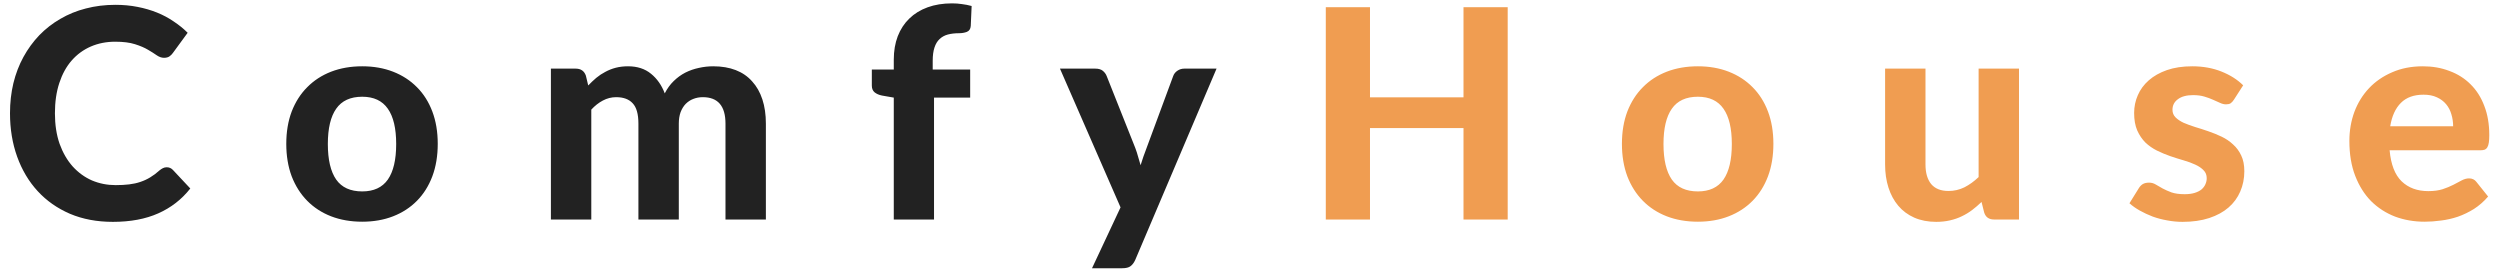
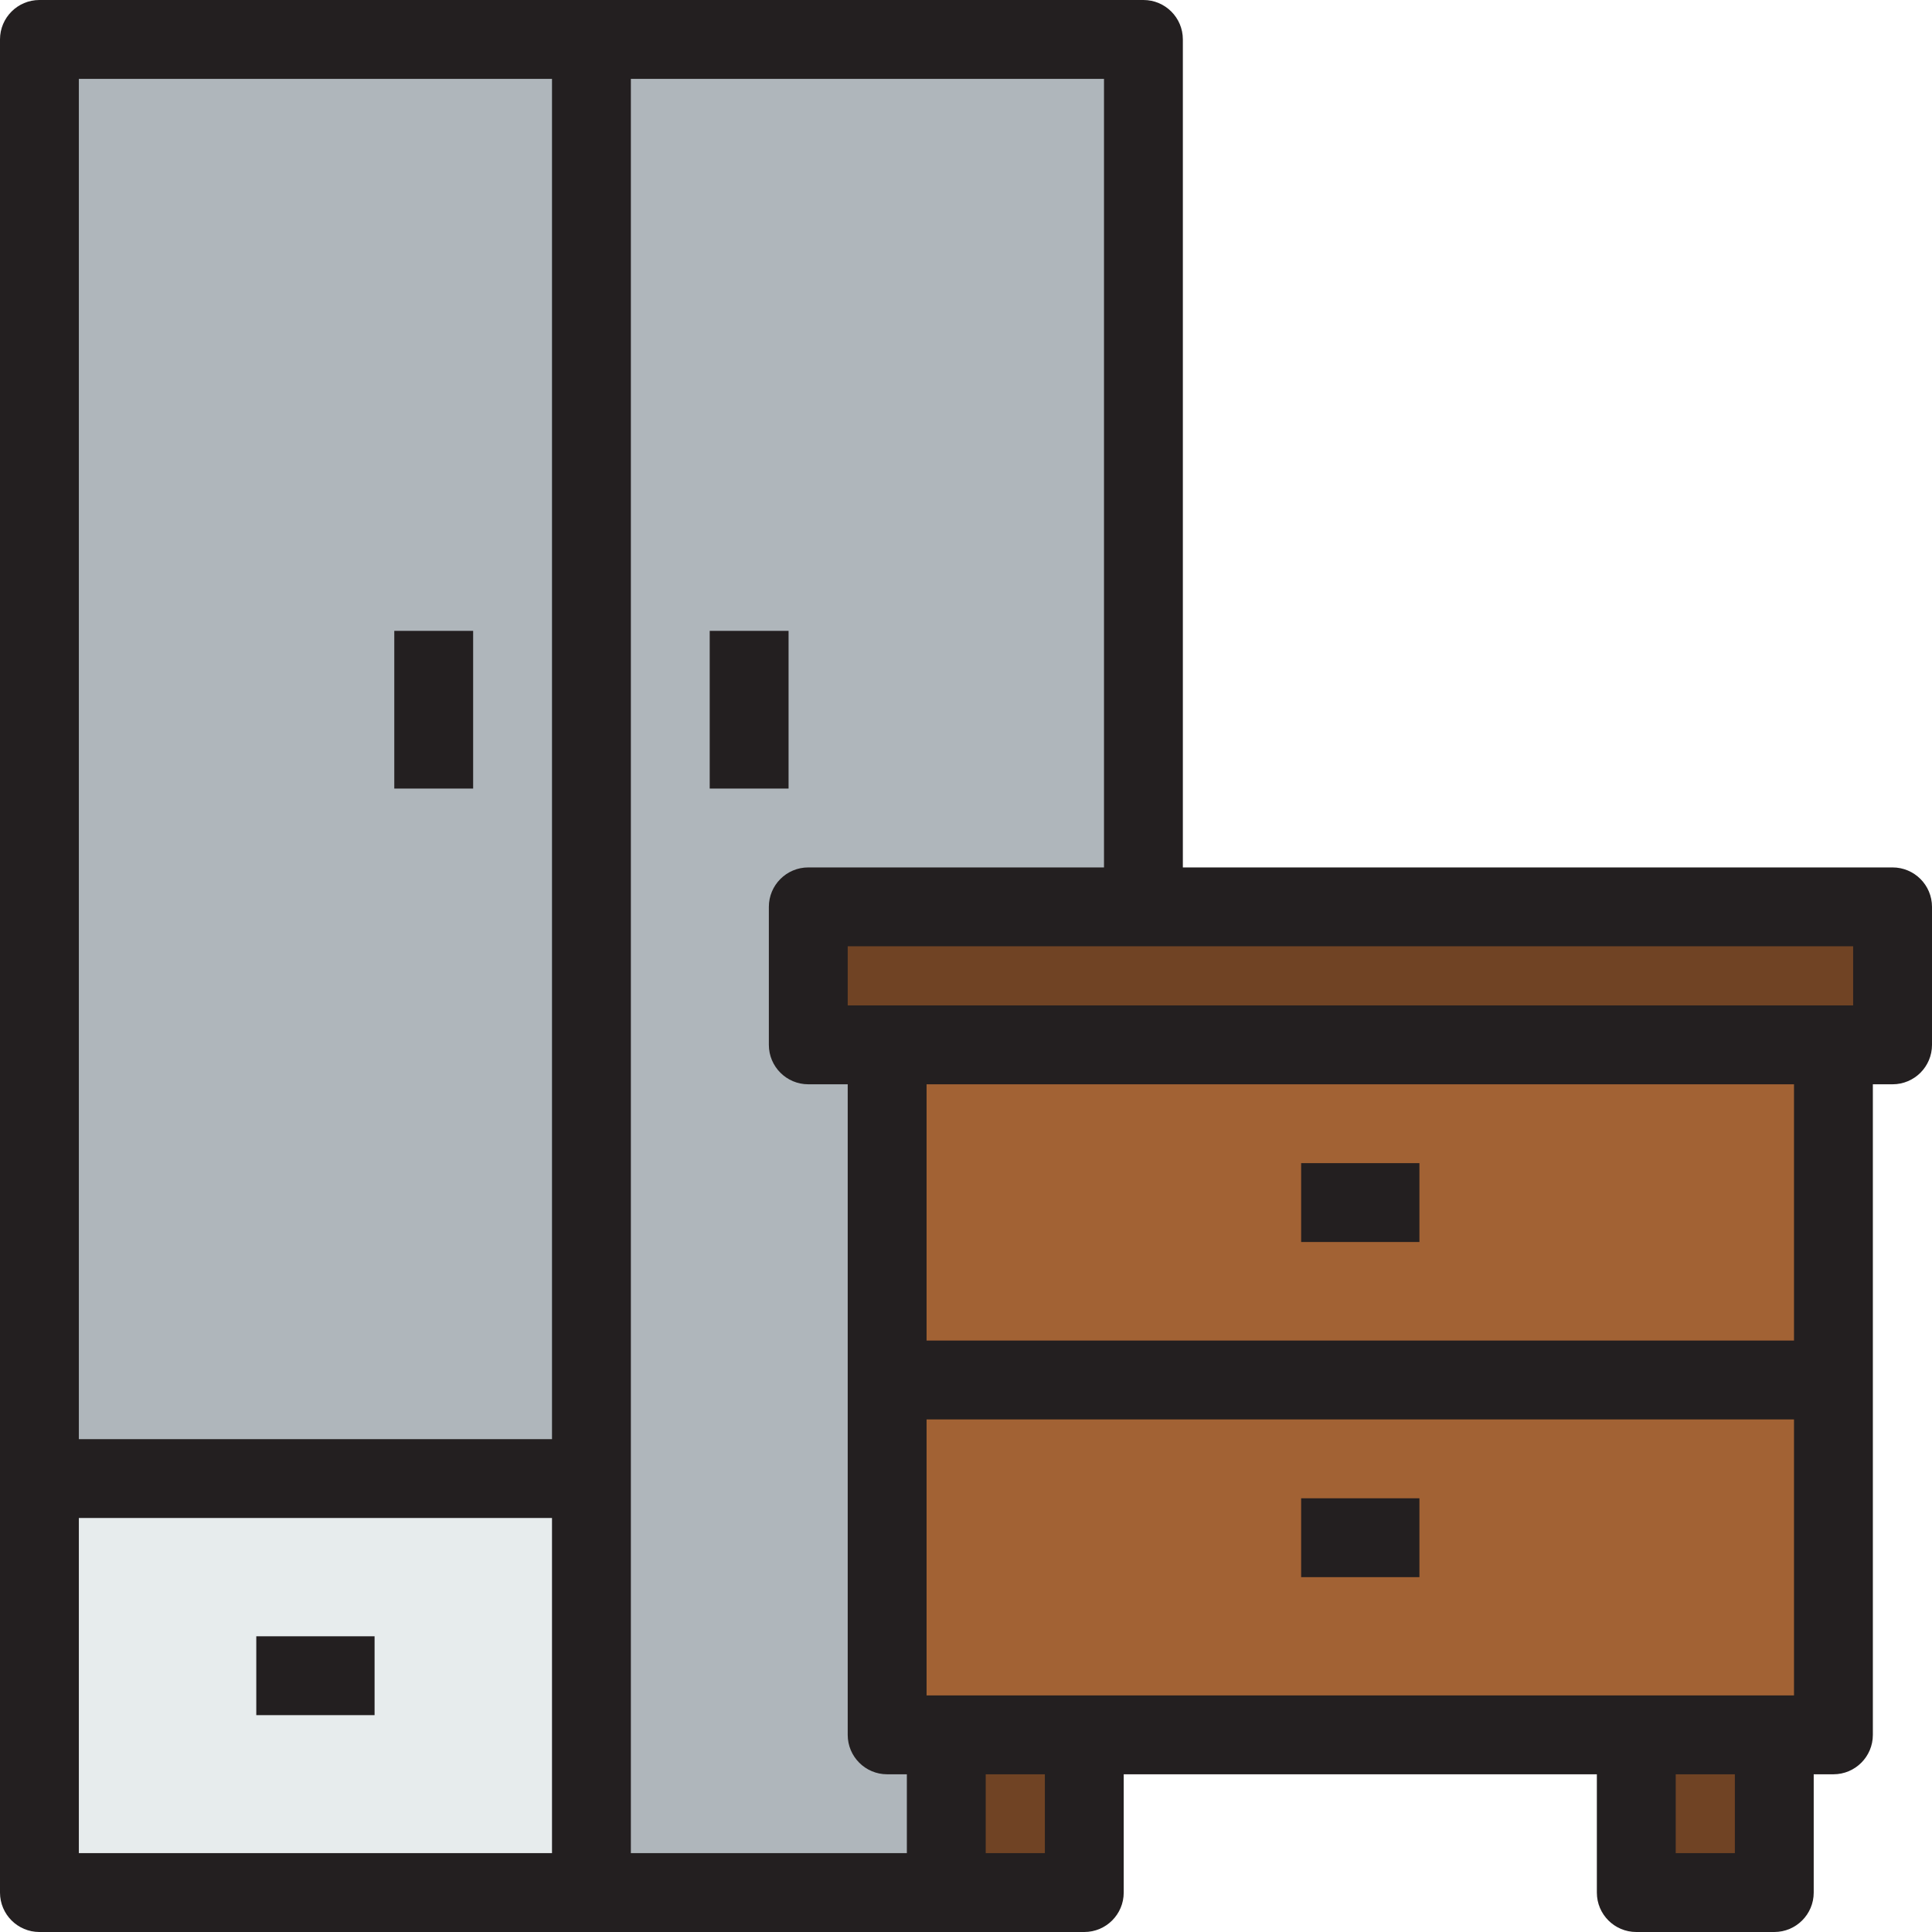
- <svg xmlns="http://www.w3.org/2000/svg" width="205" height="22" viewBox="0 0 205 22" fill="none">
-   <path d="M13.672 13.716C13.872 13.716 14.04 13.788 14.176 13.932L15.604 15.456C14.9 16.352 14.024 17.032 12.976 17.496C11.936 17.96 10.696 18.192 9.256 18.192C7.952 18.192 6.78 17.972 5.74 17.532C4.7 17.084 3.816 16.464 3.088 15.672C2.36 14.88 1.8 13.94 1.408 12.852C1.016 11.764 0.82 10.576 0.82 9.288C0.82 8.424 0.912 7.604 1.096 6.828C1.288 6.044 1.564 5.324 1.924 4.668C2.284 4.012 2.716 3.42 3.22 2.892C3.732 2.364 4.308 1.916 4.948 1.548C5.588 1.172 6.284 0.888 7.036 0.696C7.796 0.496 8.604 0.396 9.46 0.396C10.1 0.396 10.704 0.452 11.272 0.564C11.848 0.676 12.384 0.832 12.88 1.032C13.376 1.232 13.832 1.476 14.248 1.764C14.672 2.044 15.052 2.352 15.388 2.688L14.176 4.344C14.104 4.448 14.012 4.54 13.9 4.62C13.788 4.7 13.636 4.74 13.444 4.74C13.252 4.74 13.056 4.672 12.856 4.536C12.664 4.4 12.424 4.248 12.136 4.08C11.856 3.912 11.5 3.76 11.068 3.624C10.644 3.488 10.104 3.42 9.448 3.42C8.72 3.42 8.052 3.552 7.444 3.816C6.836 4.08 6.312 4.464 5.872 4.968C5.44 5.464 5.104 6.076 4.864 6.804C4.624 7.532 4.504 8.36 4.504 9.288C4.504 10.224 4.632 11.06 4.888 11.796C5.152 12.524 5.508 13.14 5.956 13.644C6.412 14.148 6.94 14.532 7.54 14.796C8.148 15.052 8.796 15.18 9.484 15.18C9.892 15.18 10.26 15.16 10.588 15.12C10.924 15.08 11.232 15.012 11.512 14.916C11.8 14.82 12.068 14.696 12.316 14.544C12.572 14.392 12.828 14.2 13.084 13.968C13.172 13.896 13.264 13.836 13.36 13.788C13.456 13.74 13.56 13.716 13.672 13.716ZM29.703 5.436C30.631 5.436 31.475 5.584 32.235 5.88C32.995 6.176 33.647 6.6 34.191 7.152C34.735 7.696 35.155 8.36 35.451 9.144C35.747 9.928 35.895 10.812 35.895 11.796C35.895 12.78 35.747 13.668 35.451 14.46C35.155 15.244 34.735 15.912 34.191 16.464C33.647 17.016 32.995 17.44 32.235 17.736C31.475 18.032 30.631 18.18 29.703 18.18C28.767 18.18 27.915 18.032 27.147 17.736C26.387 17.44 25.735 17.016 25.191 16.464C24.647 15.912 24.223 15.244 23.919 14.46C23.623 13.668 23.475 12.78 23.475 11.796C23.475 10.812 23.623 9.928 23.919 9.144C24.223 8.36 24.647 7.696 25.191 7.152C25.735 6.6 26.387 6.176 27.147 5.88C27.915 5.584 28.767 5.436 29.703 5.436ZM29.703 15.696C30.647 15.696 31.347 15.372 31.803 14.724C32.259 14.068 32.487 13.096 32.487 11.808C32.487 10.528 32.259 9.564 31.803 8.916C31.347 8.26 30.647 7.932 29.703 7.932C28.735 7.932 28.023 8.26 27.567 8.916C27.111 9.564 26.883 10.528 26.883 11.808C26.883 13.096 27.111 14.068 27.567 14.724C28.023 15.372 28.735 15.696 29.703 15.696ZM45.174 18V5.628H47.214C47.63 5.628 47.906 5.82 48.042 6.204L48.234 7.008C48.45 6.784 48.67 6.576 48.894 6.384C49.126 6.192 49.374 6.028 49.638 5.892C49.902 5.748 50.186 5.636 50.49 5.556C50.802 5.476 51.138 5.436 51.498 5.436C52.258 5.436 52.886 5.64 53.382 6.048C53.878 6.448 54.254 6.984 54.51 7.656C54.71 7.264 54.954 6.928 55.242 6.648C55.538 6.36 55.858 6.128 56.202 5.952C56.554 5.776 56.922 5.648 57.306 5.568C57.698 5.48 58.09 5.436 58.482 5.436C59.178 5.436 59.794 5.54 60.33 5.748C60.866 5.956 61.314 6.264 61.674 6.672C62.042 7.072 62.322 7.564 62.514 8.148C62.706 8.732 62.802 9.396 62.802 10.14V18H59.49V10.14C59.49 8.692 58.87 7.968 57.63 7.968C57.35 7.968 57.09 8.016 56.85 8.112C56.618 8.2 56.41 8.336 56.226 8.52C56.05 8.704 55.91 8.932 55.806 9.204C55.71 9.476 55.662 9.788 55.662 10.14V18H52.35V10.14C52.35 9.356 52.194 8.8 51.882 8.472C51.578 8.136 51.126 7.968 50.526 7.968C50.142 7.968 49.778 8.06 49.434 8.244C49.098 8.42 48.782 8.668 48.486 8.988V18H45.174ZM73.29 18V8.004L72.33 7.836C72.082 7.788 71.878 7.7 71.718 7.572C71.566 7.444 71.49 7.26 71.49 7.02V5.7H73.29V4.884C73.29 4.18 73.398 3.544 73.614 2.976C73.838 2.4 74.154 1.916 74.562 1.524C74.97 1.124 75.47 0.816 76.062 0.6C76.654 0.384 77.322 0.276 78.066 0.276C78.354 0.276 78.626 0.296 78.882 0.336C79.146 0.368 79.41 0.42 79.674 0.492L79.602 2.124C79.586 2.372 79.478 2.536 79.278 2.616C79.086 2.688 78.87 2.724 78.63 2.724C78.294 2.724 77.99 2.76 77.718 2.832C77.454 2.904 77.23 3.028 77.046 3.204C76.862 3.372 76.722 3.604 76.626 3.9C76.53 4.188 76.482 4.548 76.482 4.98V5.7H79.554V8.004H76.59V18H73.29ZM99.757 5.628L93.085 21.324C92.981 21.548 92.853 21.716 92.701 21.828C92.557 21.94 92.325 21.996 92.005 21.996H89.545L91.885 17.004L86.917 5.628H89.821C90.085 5.628 90.289 5.688 90.433 5.808C90.577 5.928 90.681 6.068 90.745 6.228L93.097 12.144C93.185 12.376 93.261 12.612 93.325 12.852C93.397 13.084 93.465 13.316 93.529 13.548C93.673 13.076 93.837 12.604 94.021 12.132L96.205 6.228C96.269 6.052 96.385 5.908 96.553 5.796C96.721 5.684 96.905 5.628 97.105 5.628H99.757Z" fill="#222222" />
-   <path d="M123.631 0.588V18H120.007V10.5H112.339V18H108.715V0.588H112.339V7.98H120.007V0.588H123.631ZM139.226 5.436C140.154 5.436 140.998 5.584 141.758 5.88C142.518 6.176 143.17 6.6 143.714 7.152C144.258 7.696 144.678 8.36 144.974 9.144C145.27 9.928 145.418 10.812 145.418 11.796C145.418 12.78 145.27 13.668 144.974 14.46C144.678 15.244 144.258 15.912 143.714 16.464C143.17 17.016 142.518 17.44 141.758 17.736C140.998 18.032 140.154 18.18 139.226 18.18C138.29 18.18 137.438 18.032 136.67 17.736C135.91 17.44 135.258 17.016 134.714 16.464C134.17 15.912 133.746 15.244 133.442 14.46C133.146 13.668 132.998 12.78 132.998 11.796C132.998 10.812 133.146 9.928 133.442 9.144C133.746 8.36 134.17 7.696 134.714 7.152C135.258 6.6 135.91 6.176 136.67 5.88C137.438 5.584 138.29 5.436 139.226 5.436ZM139.226 15.696C140.17 15.696 140.87 15.372 141.326 14.724C141.782 14.068 142.01 13.096 142.01 11.808C142.01 10.528 141.782 9.564 141.326 8.916C140.87 8.26 140.17 7.932 139.226 7.932C138.258 7.932 137.546 8.26 137.09 8.916C136.634 9.564 136.406 10.528 136.406 11.808C136.406 13.096 136.634 14.068 137.09 14.724C137.546 15.372 138.258 15.696 139.226 15.696ZM165.558 5.628V18H163.518C163.094 18 162.822 17.808 162.702 17.424L162.486 16.56C162.238 16.8 161.982 17.02 161.718 17.22C161.454 17.42 161.17 17.592 160.866 17.736C160.57 17.88 160.246 17.992 159.894 18.072C159.55 18.152 159.174 18.192 158.766 18.192C158.094 18.192 157.494 18.076 156.966 17.844C156.446 17.612 156.01 17.288 155.658 16.872C155.306 16.456 155.038 15.96 154.854 15.384C154.67 14.808 154.578 14.176 154.578 13.488V5.628H157.89V13.488C157.89 14.176 158.046 14.712 158.358 15.096C158.678 15.472 159.15 15.66 159.774 15.66C160.238 15.66 160.674 15.56 161.082 15.36C161.49 15.152 161.878 14.872 162.246 14.52V5.628H165.558ZM183.183 8.172C183.095 8.308 183.003 8.408 182.907 8.472C182.819 8.528 182.695 8.556 182.535 8.556C182.375 8.556 182.211 8.516 182.043 8.436C181.875 8.356 181.687 8.272 181.479 8.184C181.271 8.088 181.031 8 180.759 7.92C180.495 7.84 180.187 7.8 179.835 7.8C179.299 7.8 178.883 7.912 178.587 8.136C178.291 8.352 178.143 8.64 178.143 9C178.143 9.248 178.227 9.456 178.395 9.624C178.563 9.792 178.783 9.94 179.055 10.068C179.335 10.188 179.651 10.304 180.003 10.416C180.355 10.52 180.715 10.636 181.083 10.764C181.459 10.892 181.823 11.04 182.175 11.208C182.527 11.376 182.839 11.588 183.111 11.844C183.391 12.092 183.615 12.396 183.783 12.756C183.951 13.108 184.035 13.536 184.035 14.04C184.035 14.64 183.923 15.196 183.699 15.708C183.483 16.212 183.163 16.648 182.739 17.016C182.315 17.384 181.787 17.672 181.155 17.88C180.523 18.088 179.795 18.192 178.971 18.192C178.547 18.192 178.127 18.152 177.711 18.072C177.295 18 176.899 17.896 176.523 17.76C176.147 17.616 175.795 17.452 175.467 17.268C175.139 17.084 174.855 16.884 174.615 16.668L175.383 15.432C175.471 15.288 175.579 15.176 175.707 15.096C175.843 15.016 176.015 14.976 176.223 14.976C176.423 14.976 176.607 15.028 176.775 15.132C176.943 15.228 177.131 15.336 177.339 15.456C177.547 15.568 177.791 15.676 178.071 15.78C178.359 15.876 178.715 15.924 179.139 15.924C179.459 15.924 179.735 15.888 179.967 15.816C180.199 15.744 180.387 15.648 180.531 15.528C180.675 15.4 180.779 15.26 180.843 15.108C180.915 14.948 180.951 14.784 180.951 14.616C180.951 14.344 180.863 14.124 180.687 13.956C180.519 13.78 180.295 13.628 180.015 13.5C179.743 13.372 179.427 13.256 179.067 13.152C178.707 13.048 178.339 12.932 177.963 12.804C177.595 12.676 177.231 12.524 176.871 12.348C176.519 12.172 176.203 11.952 175.923 11.688C175.651 11.416 175.427 11.084 175.251 10.692C175.083 10.3 174.999 9.824 174.999 9.264C174.999 8.752 175.099 8.268 175.299 7.812C175.499 7.348 175.799 6.94 176.199 6.588C176.599 6.236 177.095 5.956 177.687 5.748C178.287 5.54 178.979 5.436 179.763 5.436C180.643 5.436 181.443 5.58 182.163 5.868C182.883 6.156 183.475 6.532 183.939 6.996L183.183 8.172ZM201.157 10.356C201.157 10.012 201.109 9.684 201.013 9.372C200.925 9.06 200.781 8.784 200.581 8.544C200.381 8.304 200.129 8.116 199.825 7.98C199.521 7.836 199.157 7.764 198.733 7.764C197.941 7.764 197.321 7.988 196.873 8.436C196.425 8.884 196.133 9.524 195.997 10.356H201.157ZM195.949 12.324C196.053 13.484 196.381 14.332 196.933 14.868C197.493 15.404 198.221 15.672 199.117 15.672C199.573 15.672 199.965 15.62 200.293 15.516C200.629 15.404 200.921 15.284 201.169 15.156C201.425 15.02 201.653 14.9 201.853 14.796C202.061 14.684 202.265 14.628 202.465 14.628C202.721 14.628 202.921 14.724 203.065 14.916L204.025 16.116C203.673 16.524 203.285 16.864 202.861 17.136C202.437 17.4 201.997 17.612 201.541 17.772C201.085 17.924 200.625 18.028 200.161 18.084C199.697 18.148 199.249 18.18 198.817 18.18C197.953 18.18 197.145 18.04 196.393 17.76C195.649 17.472 194.997 17.052 194.437 16.5C193.885 15.94 193.449 15.248 193.129 14.424C192.809 13.6 192.649 12.644 192.649 11.556C192.649 10.716 192.785 9.924 193.057 9.18C193.337 8.436 193.737 7.788 194.257 7.236C194.777 6.684 195.409 6.248 196.153 5.928C196.897 5.6 197.737 5.436 198.673 5.436C199.465 5.436 200.193 5.564 200.857 5.82C201.529 6.068 202.105 6.432 202.585 6.912C203.073 7.392 203.449 7.984 203.713 8.688C203.985 9.384 204.121 10.18 204.121 11.076C204.121 11.324 204.109 11.528 204.085 11.688C204.061 11.848 204.021 11.976 203.965 12.072C203.909 12.168 203.833 12.236 203.737 12.276C203.641 12.308 203.517 12.324 203.365 12.324H195.949Z" fill="#F09D51" />
+ <svg xmlns="http://www.w3.org/2000/svg" version="1.1" id="Layer_1" x="0px" y="0px" viewBox="0 0 490 490" xml:space="preserve">
+   <g>
+     <g id="XMLID_27_">
+       <g>
+         <rect x="240" y="440" style="fill:#704324;" width="35" height="40" />
+         <rect x="415" y="440" style="fill:#704324;" width="35" height="40" />
+         <polygon style="fill:#A26234;" points="465,350 465,440 450,440 415,440 275,440 240,440 225,440 225,350    " />
+         <rect x="225" y="265" style="fill:#A26234;" width="240" height="85" />
+         <polygon style="fill:#704324;" points="480,230 480,265 465,265 225,265 205,265 205,230 290,230    " />
+         <rect x="10" y="375" style="fill:#E7ECED;" width="140" height="105" />
+         <rect x="10" y="10" style="fill:#AFB6BB;" width="140" height="365" />
+         <polygon style="fill:#AFB6BB;" points="290,10 290,230 205,230 205,265 225,265 225,350 225,440 240,440 240,480 239.702,480      150,480 150,375 150,10    " />
+       </g>
+       <g>
+         <path style="fill:#231F20;" d="M480,220H300V10c0-5.522-4.477-10-10-10H10C4.477,0,0,4.478,0,10v470c0,5.522,4.477,10,10,10h265     c5.523,0,10-4.478,10-10v-30h120v30c0,5.522,4.477,10,10,10h35c5.523,0,10-4.478,10-10v-30h5c5.523,0,10-4.478,10-10V275h5     c5.523,0,10-4.478,10-10v-35C490,224.478,485.523,220,480,220z M470,255H215v-15h255V255z M455,340H235v-65h220V340z M140,20v345     H20V20H140z M20,470v-85h120v85H20z M160,20h120v200h-75c-5.523,0-10,4.478-10,10v35c0,5.522,4.477,10,10,10h10v165     c0,5.522,4.477,10,10,10h5v20h-70V20z M265,470h-15v-20h15V470z M440,470h-15v-20h15V470z M235,430v-70h220v70H235z" />
+         <rect x="330" y="295" style="fill:#231F20;" width="30" height="20" />
+         <rect x="330" y="380" style="fill:#231F20;" width="30" height="20" />
+         <rect x="180" y="160" style="fill:#231F20;" width="20" height="40" />
+         <rect x="100" y="160" style="fill:#231F20;" width="20" height="40" />
+         <rect x="65" y="415" style="fill:#231F20;" width="30" height="20" />
+       </g>
+     </g>
+   </g>
+   <g>
+ </g>
+   <g>
+ </g>
+   <g>
+ </g>
+   <g>
+ </g>
+   <g>
+ </g>
+   <g>
+ </g>
+   <g>
+ </g>
+   <g>
+ </g>
+   <g>
+ </g>
+   <g>
+ </g>
+   <g>
+ </g>
+   <g>
+ </g>
+   <g>
+ </g>
+   <g>
+ </g>
+   <g>
+ </g>
</svg>
